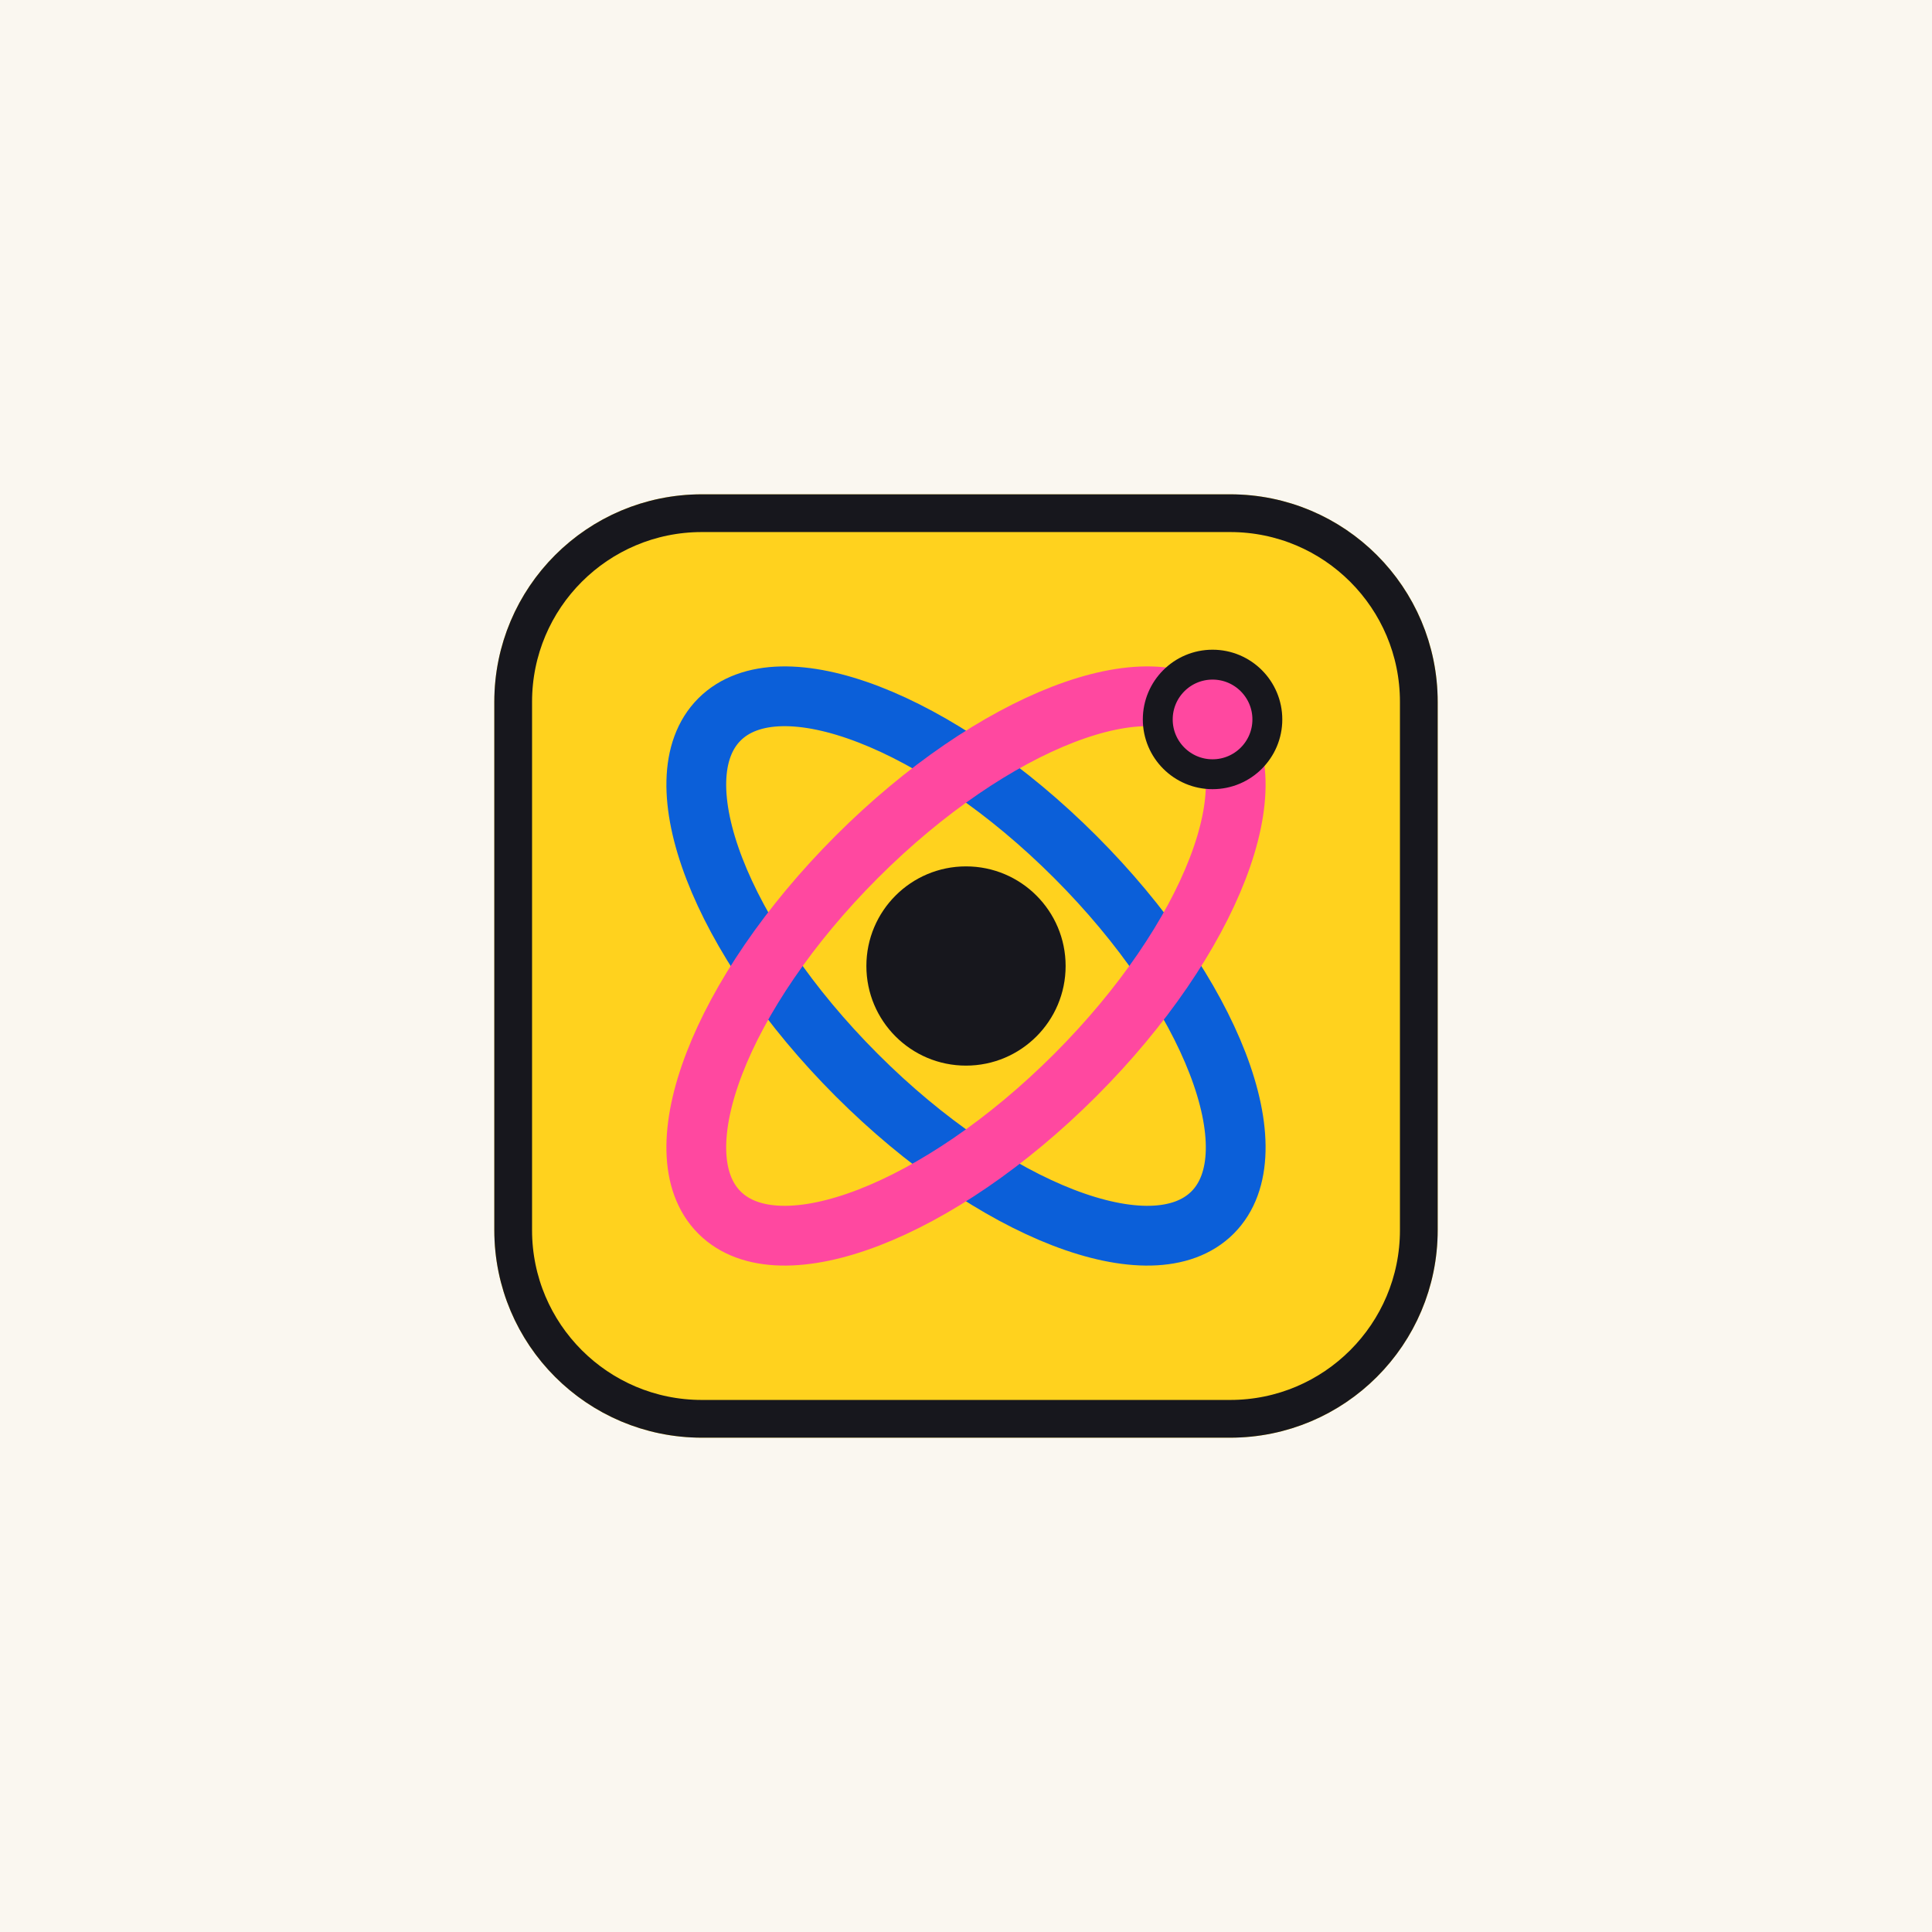
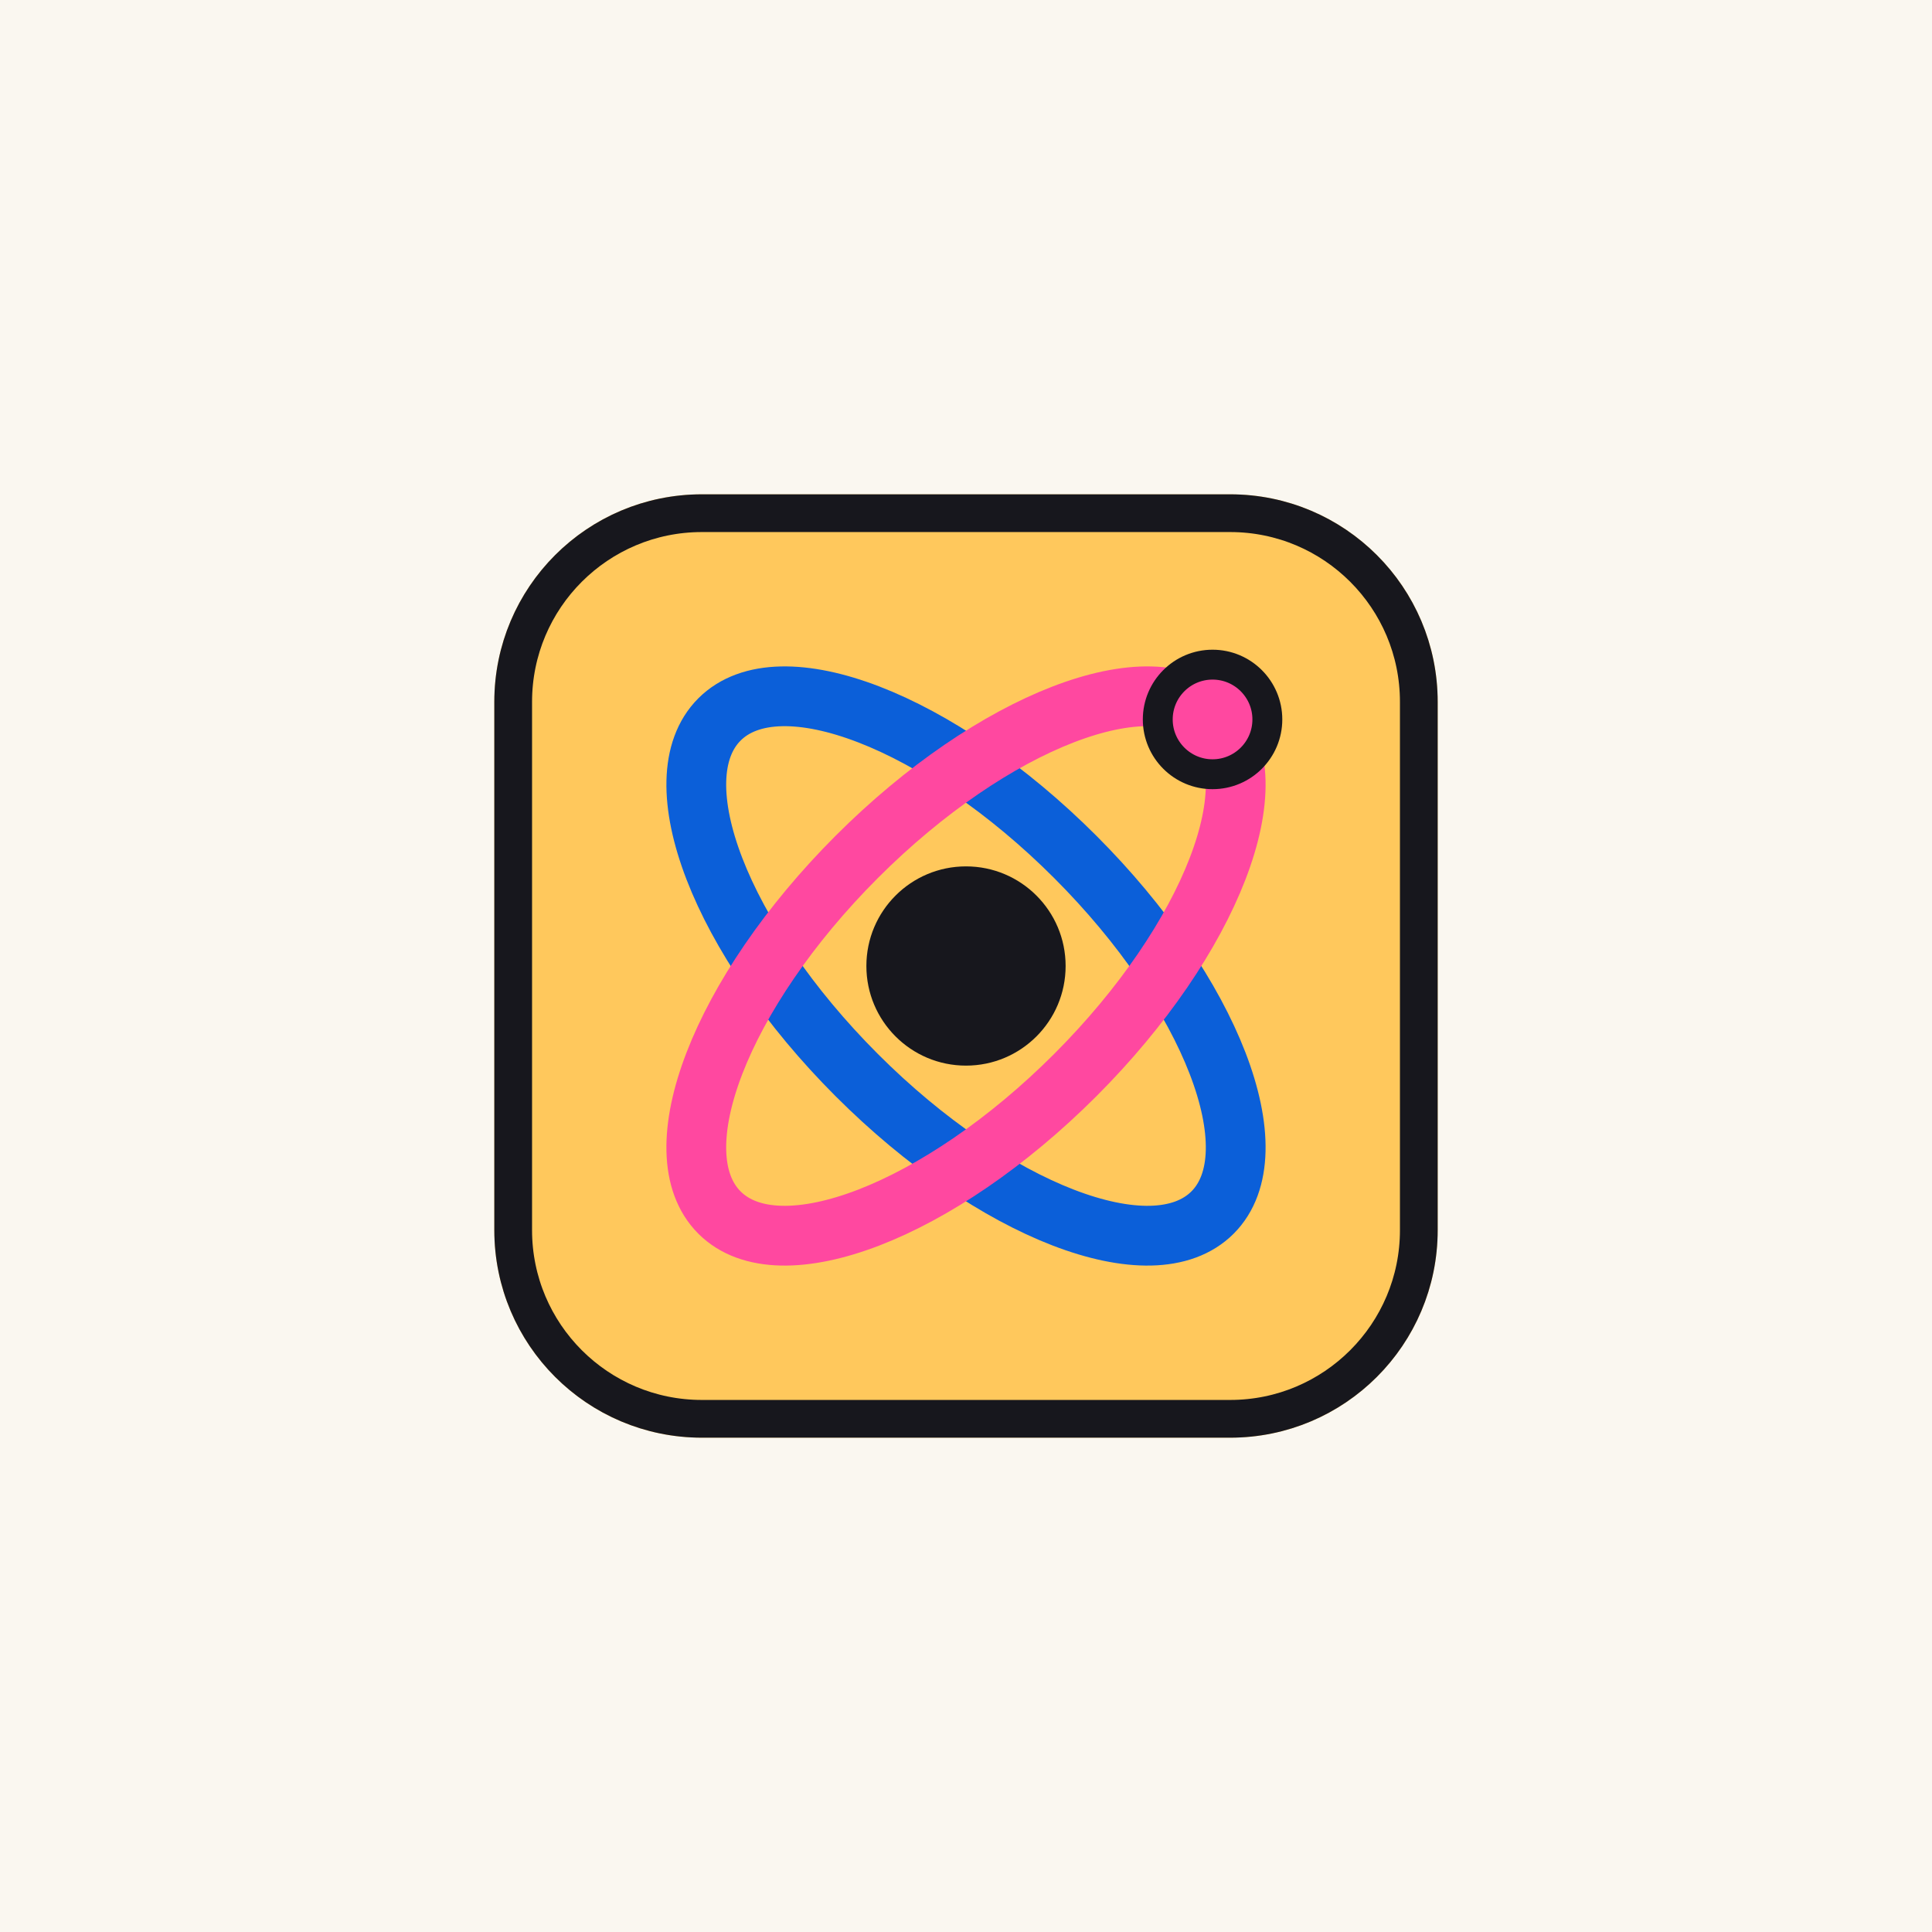
<svg xmlns="http://www.w3.org/2000/svg" viewBox="0 0 512 512">
  <rect width="512" height="512" fill="#FAF7F0" />
-   <rect x="131" y="131" width="250" height="250" rx="55" fill="#FFD21E" />
+   <rect x="131" y="131" width="250" height="250" rx="55" fill="#FFC85C" />
  <rect x="136" y="136" width="240" height="240" rx="50" fill="none" stroke="#17171D" stroke-width="10" />
  <g transform="translate(256 256) scale(6.6)">
    <g fill="none" stroke-width="2.4">
      <ellipse rx="14" ry="6.2" transform="rotate(45)" stroke="#0B5FD9" />
      <ellipse rx="14" ry="6.2" transform="rotate(-45)" stroke="#FF48A0" />
    </g>
    <circle r="4" fill="#17171D" />
    <circle cx="9.9" cy="-9.9" r="2.2" fill="#FF48A0" stroke="#17171D" stroke-width="1.2" />
  </g>
</svg>
